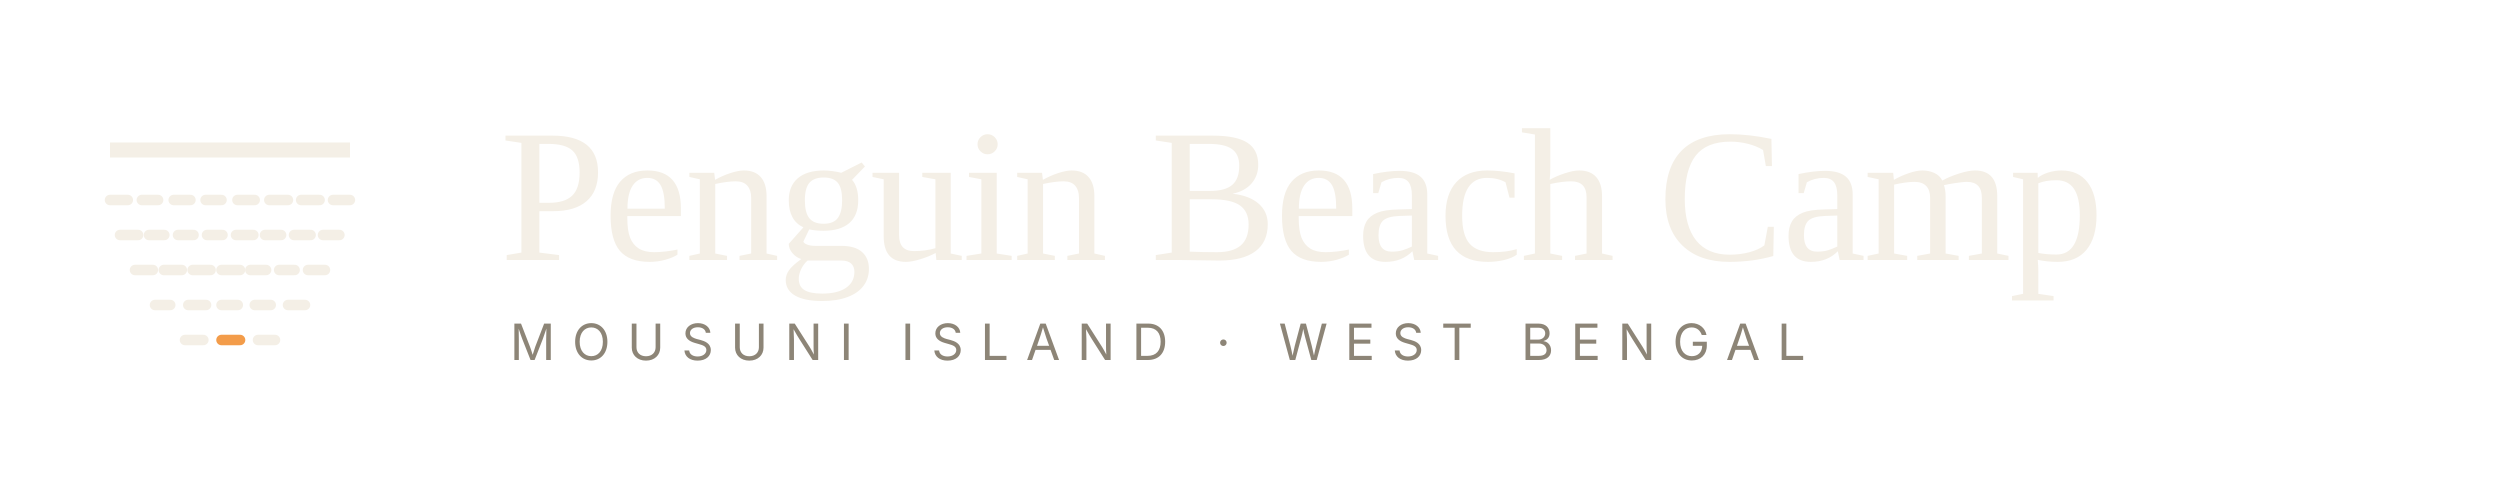
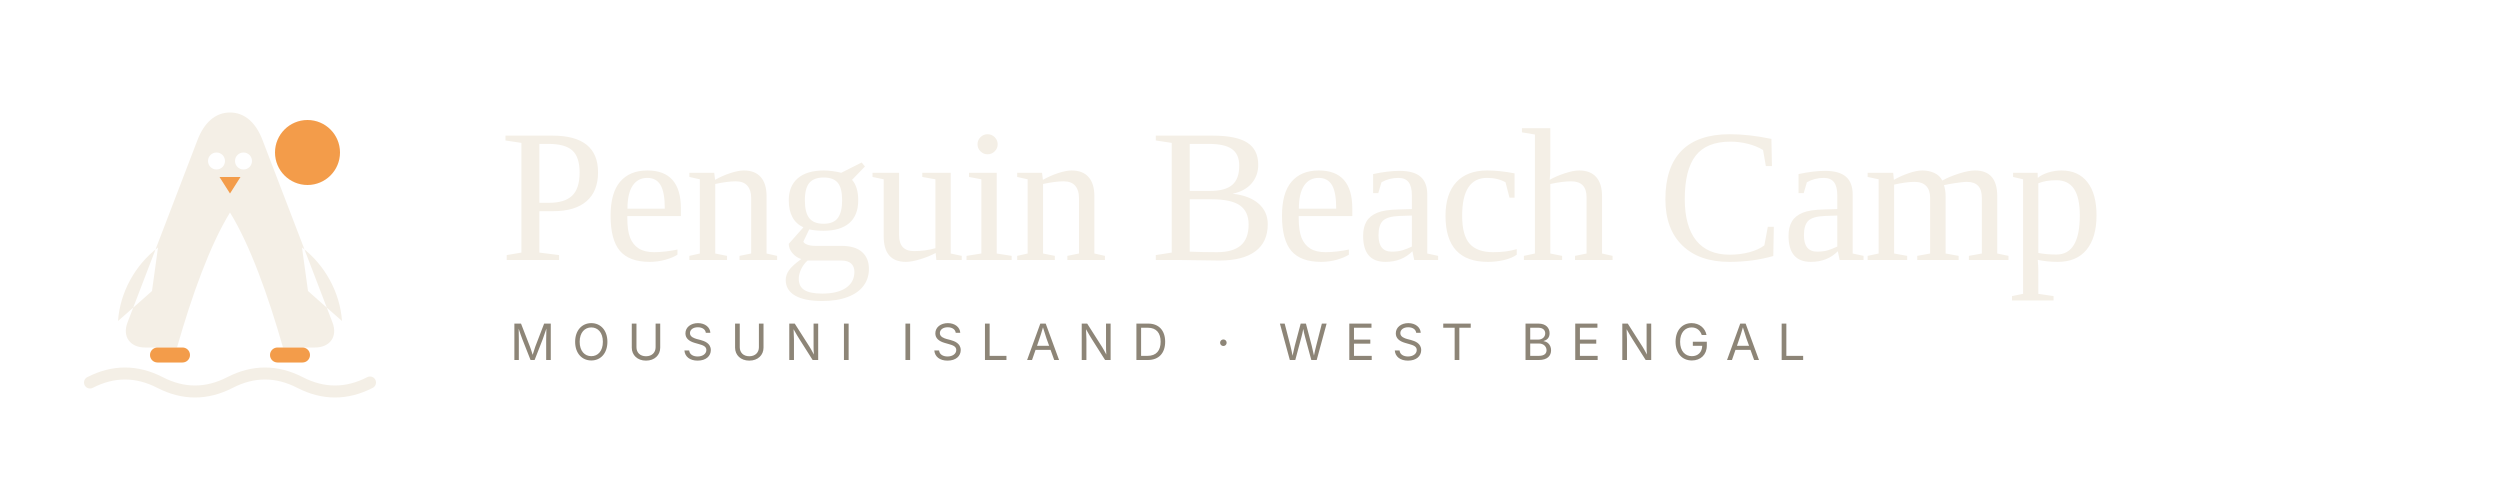
<svg xmlns="http://www.w3.org/2000/svg" width="1500" height="288" viewBox="0 0 500 96">
  <g transform="translate(14 16)">
    <g transform="translate(0 0)">
-       <line x1="8" y1="14" x2="56" y2="14" stroke="#f4efe6" stroke-width="3" />
-       <g stroke="#f4efe6" stroke-width="2.1" stroke-linecap="round">
-         <line x1="8" y1="24" x2="11.56" y2="24" />
-         <line x1="14.37" y1="24" x2="17.62" y2="24" />
-         <line x1="20.74" y1="24" x2="24.09" y2="24" />
-         <line x1="27.11" y1="24" x2="30.3" y2="24" />
-         <line x1="33.49" y1="24" x2="36.94" y2="24" />
-         <line x1="39.86" y1="24" x2="43.59" y2="24" />
-         <line x1="46.23" y1="24" x2="49.92" y2="24" />
-         <line x1="52.6" y1="24" x2="55.98" y2="24" />
-         <line x1="10" y1="31" x2="13.62" y2="31" />
-         <line x1="15.8" y1="31" x2="18.86" y2="31" />
-         <line x1="21.6" y1="31" x2="24.71" y2="31" />
-         <line x1="27.4" y1="31" x2="30.5" y2="31" />
-         <line x1="33.2" y1="31" x2="36.67" y2="31" />
-         <line x1="39" y1="31" x2="42.22" y2="31" />
-         <line x1="44.8" y1="31" x2="48.12" y2="31" />
-         <line x1="50.6" y1="31" x2="53.88" y2="31" />
-         <line x1="13" y1="38" x2="16.57" y2="38" />
-         <line x1="18.77" y1="38" x2="22.36" y2="38" />
-         <line x1="24.53" y1="38" x2="28.11" y2="38" />
-         <line x1="30.3" y1="38" x2="34" y2="38" />
-         <line x1="36.07" y1="38" x2="39.22" y2="38" />
-         <line x1="41.83" y1="38" x2="44.92" y2="38" />
-         <line x1="47.6" y1="38" x2="50.99" y2="38" />
-         <line x1="17" y1="45" x2="20.05" y2="45" />
-         <line x1="23.65" y1="45" x2="27.21" y2="45" />
-         <line x1="30.3" y1="45" x2="33.56" y2="45" />
-         <line x1="36.95" y1="45" x2="40.15" y2="45" />
-         <line x1="43.6" y1="45" x2="47" y2="45" />
-         <line x1="23" y1="52" x2="26.67" y2="52" />
-         <line x1="30.3" y1="52" x2="34.01" y2="52" stroke="#f39c4a" />
-         <line x1="37.6" y1="52" x2="41" y2="52" />
-       </g>
+       <path d="M41 14.5a6.5 6.5 0 1 0 13 0a6.5 6.5 0 1 0-13 0Z" fill="#f39c4a" fill-rule="evenodd" />
+       <path d="M32 6.5C35 6.5 37.2 8.6 38.5 12L52.5 48.5C53.6 51.4 51.9 53.5 49 53.5H15C12.1 53.5 10.4 51.4 11.5 48.5L25.5 12C26.8 8.6 29 6.5 32 6.5Z M32 26.5C36 33 39.6 43 42.6 53.5H21.4C24.4 43 28 33 32 26.5Z M27.6 16.2a1.7 1.7 0 1 0 3.4 0a1.7 1.7 0 1 0-3.4 0Z M33 16.2a1.7 1.7 0 1 0 3.4 0a1.7 1.7 0 1 0-3.4 0Z M17.6 33.5C13 37 10 42.5 9.6 48.2C12.6 45.6 14.8 43.6 16.4 42.2Z M46.4 33.5C51 37 54 42.5 54.4 48.2C51.4 45.6 49.2 43.6 47.6 42.2Z" fill="#f4efe6" fill-rule="evenodd" />
+       <path d="M29.9 19.4H34.1L32 22.7Z" fill="#f39c4a" fill-rule="evenodd" />
+       <path d="M17.5 53.5h5a1.5 1.5 0 0 1 0 3h-5a1.5 1.5 0 0 1 0-3Z M41.5 53.5h5a1.5 1.5 0 0 1 0 3h-5a1.5 1.5 0 0 1 0-3Z" fill="#f39c4a" fill-rule="evenodd" />
+       <path d="M4 60.5q7-3.6 14 0t14 0 14 0 14 0" fill="none" stroke="#f4efe6" stroke-width="2.4" stroke-linecap="round" />
    </g>
  </g>
  <text x="100" y="52" fill="#f4efe6" font-family="Instrument Serif, Georgia, 'Times New Roman', serif" font-size="38" letter-spacing="-0.5">Penguin Beach Camp</text>
  <text x="102" y="72" fill="#8d8577" font-family="Inter, Helvetica, Arial, sans-serif" font-size="10" letter-spacing="3.4">MOUSUNI ISLAND · WEST BENGAL</text>
</svg>
